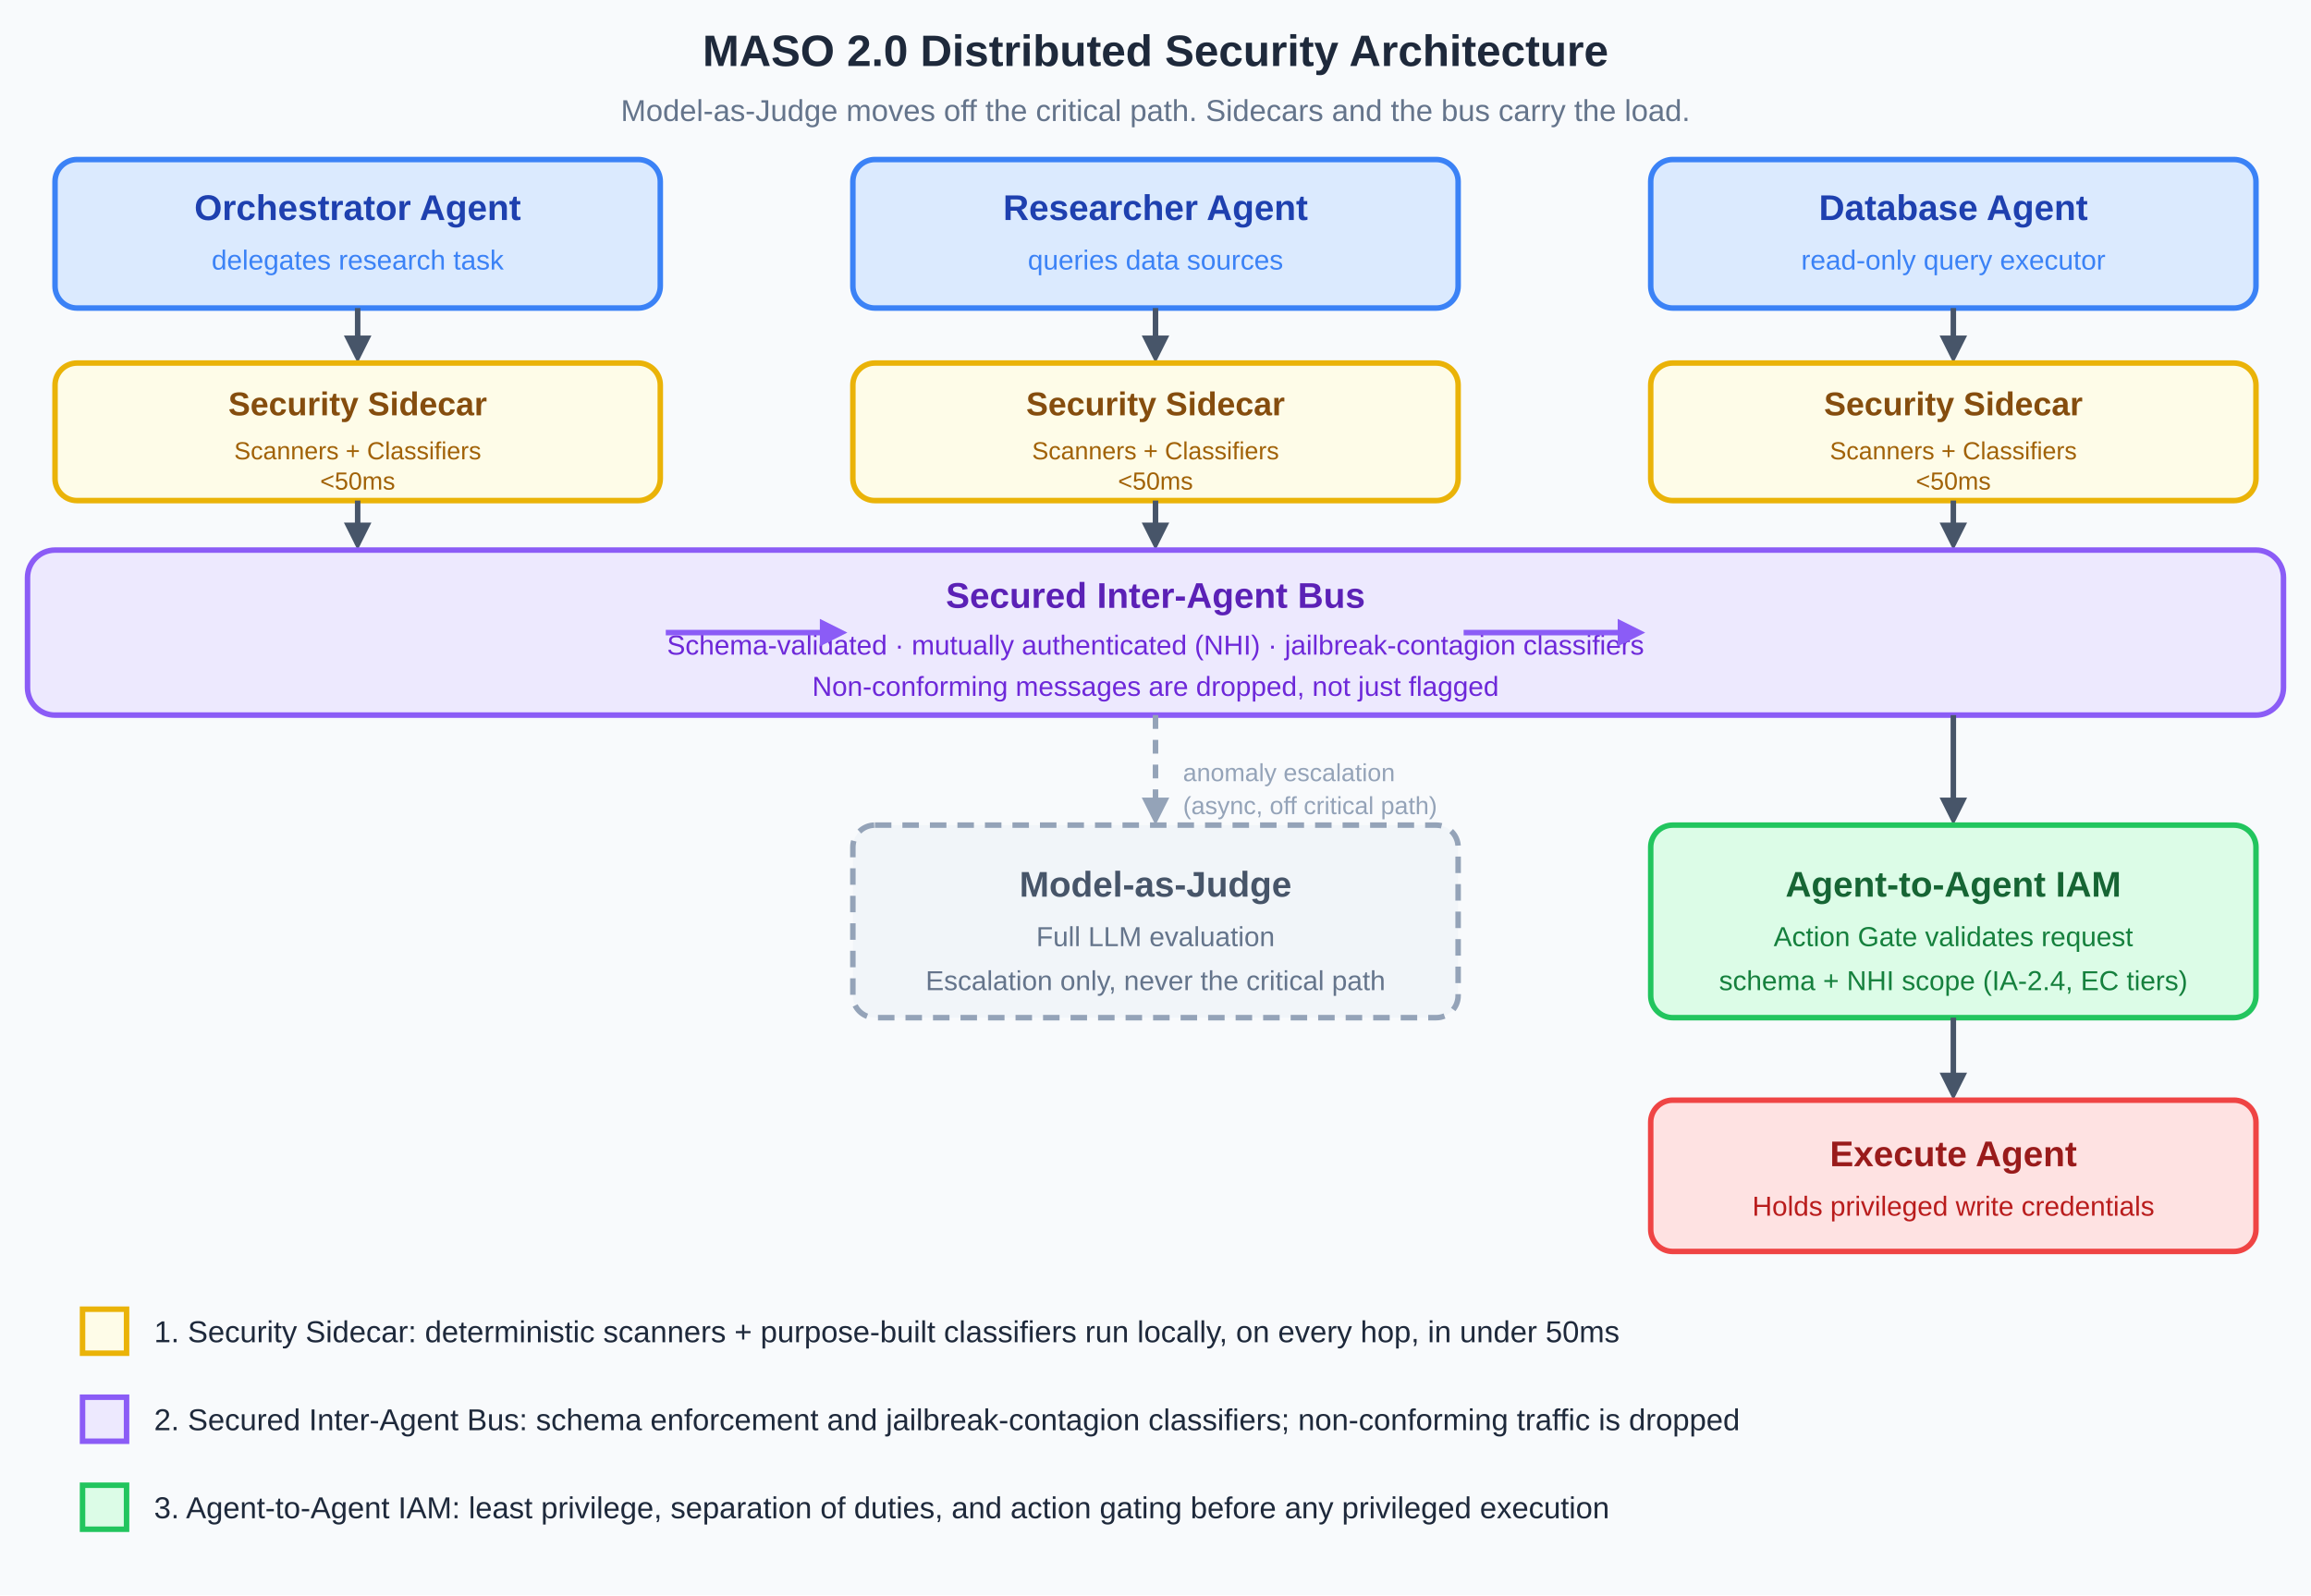
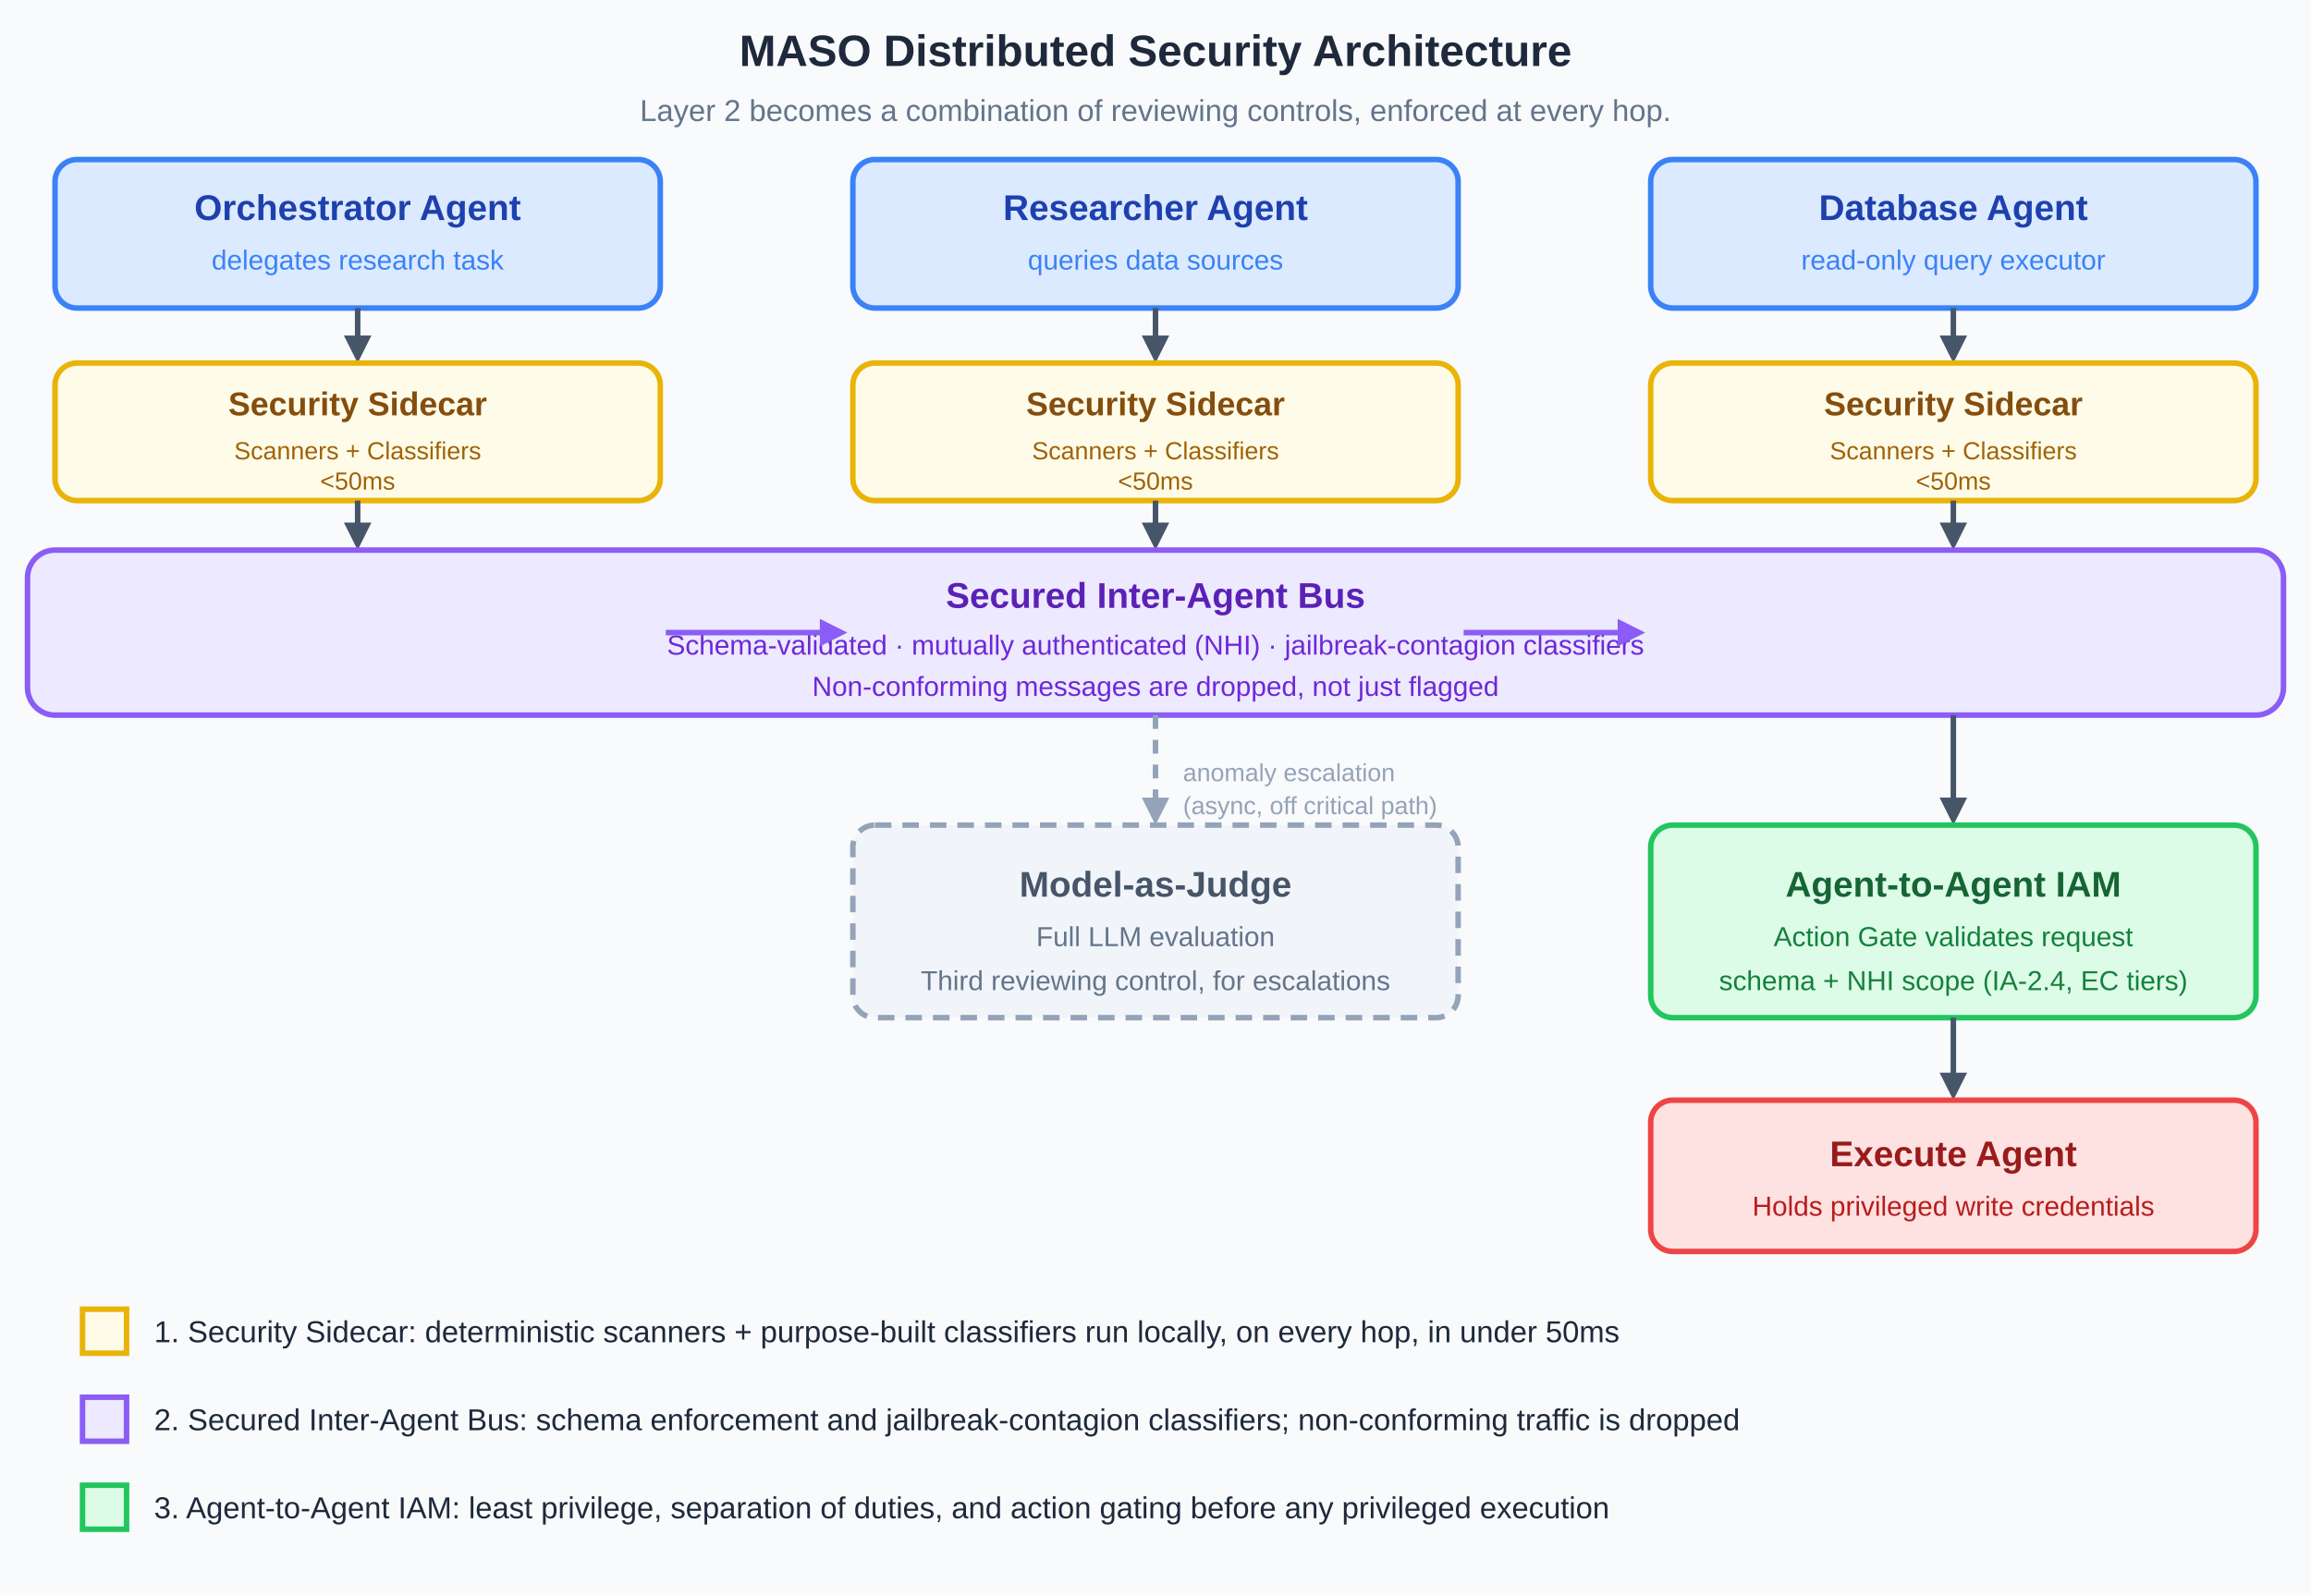
<svg xmlns="http://www.w3.org/2000/svg" viewBox="0 0 840 580" width="840" height="580">
  <rect width="840" height="580" fill="#f8fafc" />
-   <text x="420" y="24" text-anchor="middle" font-family="Arial, sans-serif" font-size="16" font-weight="bold" fill="#1e293b">MASO 2.0 Distributed Security Architecture</text>
-   <text x="420" y="44" text-anchor="middle" font-family="Arial, sans-serif" font-size="11" fill="#64748b">Model-as-Judge moves off the critical path. Sidecars and the bus carry the load.</text>
+   <text x="420" y="24" text-anchor="middle" font-family="Arial, sans-serif" font-size="16" font-weight="bold" fill="#1e293b">MASO Distributed Security Architecture</text>
+   <text x="420" y="44" text-anchor="middle" font-family="Arial, sans-serif" font-size="11" fill="#64748b">Layer 2 becomes a combination of reviewing controls, enforced at every hop.</text>
  <rect x="20" y="58" width="220" height="54" rx="8" fill="#dbeafe" stroke="#3b82f6" stroke-width="2" />
  <text x="130" y="80" text-anchor="middle" font-family="Arial, sans-serif" font-size="13" font-weight="bold" fill="#1e40af">Orchestrator Agent</text>
  <text x="130" y="98" text-anchor="middle" font-family="Arial, sans-serif" font-size="10" fill="#3b82f6">delegates research task</text>
  <rect x="310" y="58" width="220" height="54" rx="8" fill="#dbeafe" stroke="#3b82f6" stroke-width="2" />
  <text x="420" y="80" text-anchor="middle" font-family="Arial, sans-serif" font-size="13" font-weight="bold" fill="#1e40af">Researcher Agent</text>
  <text x="420" y="98" text-anchor="middle" font-family="Arial, sans-serif" font-size="10" fill="#3b82f6">queries data sources</text>
  <rect x="600" y="58" width="220" height="54" rx="8" fill="#dbeafe" stroke="#3b82f6" stroke-width="2" />
  <text x="710" y="80" text-anchor="middle" font-family="Arial, sans-serif" font-size="13" font-weight="bold" fill="#1e40af">Database Agent</text>
  <text x="710" y="98" text-anchor="middle" font-family="Arial, sans-serif" font-size="10" fill="#3b82f6">read-only query executor</text>
  <line x1="130" y1="112" x2="130" y2="130" stroke="#475569" stroke-width="2" />
  <polygon points="130,132 125,122 135,122" fill="#475569" />
  <line x1="420" y1="112" x2="420" y2="130" stroke="#475569" stroke-width="2" />
  <polygon points="420,132 415,122 425,122" fill="#475569" />
  <line x1="710" y1="112" x2="710" y2="130" stroke="#475569" stroke-width="2" />
  <polygon points="710,132 705,122 715,122" fill="#475569" />
  <rect x="20" y="132" width="220" height="50" rx="8" fill="#fefce8" stroke="#eab308" stroke-width="2" />
  <text x="130" y="151" text-anchor="middle" font-family="Arial, sans-serif" font-size="12" font-weight="bold" fill="#854d0e">Security Sidecar</text>
  <text x="130" y="167" text-anchor="middle" font-family="Arial, sans-serif" font-size="9" fill="#a16207">Scanners + Classifiers</text>
  <text x="130" y="178" text-anchor="middle" font-family="Arial, sans-serif" font-size="9" fill="#a16207">&lt;50ms</text>
  <rect x="310" y="132" width="220" height="50" rx="8" fill="#fefce8" stroke="#eab308" stroke-width="2" />
  <text x="420" y="151" text-anchor="middle" font-family="Arial, sans-serif" font-size="12" font-weight="bold" fill="#854d0e">Security Sidecar</text>
  <text x="420" y="167" text-anchor="middle" font-family="Arial, sans-serif" font-size="9" fill="#a16207">Scanners + Classifiers</text>
  <text x="420" y="178" text-anchor="middle" font-family="Arial, sans-serif" font-size="9" fill="#a16207">&lt;50ms</text>
  <rect x="600" y="132" width="220" height="50" rx="8" fill="#fefce8" stroke="#eab308" stroke-width="2" />
  <text x="710" y="151" text-anchor="middle" font-family="Arial, sans-serif" font-size="12" font-weight="bold" fill="#854d0e">Security Sidecar</text>
  <text x="710" y="167" text-anchor="middle" font-family="Arial, sans-serif" font-size="9" fill="#a16207">Scanners + Classifiers</text>
  <text x="710" y="178" text-anchor="middle" font-family="Arial, sans-serif" font-size="9" fill="#a16207">&lt;50ms</text>
  <line x1="130" y1="182" x2="130" y2="198" stroke="#475569" stroke-width="2" />
  <polygon points="130,200 125,190 135,190" fill="#475569" />
  <line x1="420" y1="182" x2="420" y2="198" stroke="#475569" stroke-width="2" />
  <polygon points="420,200 415,190 425,190" fill="#475569" />
  <line x1="710" y1="182" x2="710" y2="198" stroke="#475569" stroke-width="2" />
  <polygon points="710,200 705,190 715,190" fill="#475569" />
  <rect x="10" y="200" width="820" height="60" rx="10" fill="#ede9fe" stroke="#8b5cf6" stroke-width="2" />
  <text x="420" y="221" text-anchor="middle" font-family="Arial, sans-serif" font-size="13" font-weight="bold" fill="#5b21b6">Secured Inter-Agent Bus</text>
  <text x="420" y="238" text-anchor="middle" font-family="Arial, sans-serif" font-size="10" fill="#6d28d9">Schema-validated · mutually authenticated (NHI) · jailbreak-contagion classifiers</text>
  <text x="420" y="253" text-anchor="middle" font-family="Arial, sans-serif" font-size="10" fill="#6d28d9">Non-conforming messages are dropped, not just flagged</text>
  <line x1="242" y1="230" x2="304" y2="230" stroke="#8b5cf6" stroke-width="2" />
  <polygon points="308,230 298,225 298,235" fill="#8b5cf6" />
  <line x1="532" y1="230" x2="594" y2="230" stroke="#8b5cf6" stroke-width="2" />
  <polygon points="598,230 588,225 588,235" fill="#8b5cf6" />
  <line x1="420" y1="260" x2="420" y2="298" stroke="#94a3b8" stroke-width="2" stroke-dasharray="5,4" />
  <polygon points="420,300 415,290 425,290" fill="#94a3b8" />
  <text x="430" y="284" font-family="Arial, sans-serif" font-size="9" fill="#94a3b8">anomaly escalation</text>
  <text x="430" y="296" font-family="Arial, sans-serif" font-size="9" fill="#94a3b8">(async, off critical path)</text>
  <rect x="310" y="300" width="220" height="70" rx="8" fill="#f1f5f9" stroke="#94a3b8" stroke-width="2" stroke-dasharray="6,4" />
  <text x="420" y="326" text-anchor="middle" font-family="Arial, sans-serif" font-size="13" font-weight="bold" fill="#475569">Model-as-Judge</text>
  <text x="420" y="344" text-anchor="middle" font-family="Arial, sans-serif" font-size="10" fill="#64748b">Full LLM evaluation</text>
-   <text x="420" y="360" text-anchor="middle" font-family="Arial, sans-serif" font-size="10" fill="#64748b">Escalation only, never the critical path</text>
+   <text x="420" y="360" text-anchor="middle" font-family="Arial, sans-serif" font-size="10" fill="#64748b">Third reviewing control, for escalations</text>
  <line x1="710" y1="260" x2="710" y2="298" stroke="#475569" stroke-width="2" />
  <polygon points="710,300 705,290 715,290" fill="#475569" />
  <rect x="600" y="300" width="220" height="70" rx="8" fill="#dcfce7" stroke="#22c55e" stroke-width="2" />
  <text x="710" y="326" text-anchor="middle" font-family="Arial, sans-serif" font-size="13" font-weight="bold" fill="#166534">Agent-to-Agent IAM</text>
  <text x="710" y="344" text-anchor="middle" font-family="Arial, sans-serif" font-size="10" fill="#15803d">Action Gate validates request</text>
  <text x="710" y="360" text-anchor="middle" font-family="Arial, sans-serif" font-size="10" fill="#15803d">schema + NHI scope (IA-2.4, EC tiers)</text>
  <line x1="710" y1="370" x2="710" y2="398" stroke="#475569" stroke-width="2" />
  <polygon points="710,400 705,390 715,390" fill="#475569" />
  <rect x="600" y="400" width="220" height="55" rx="8" fill="#fee2e2" stroke="#ef4444" stroke-width="2" />
  <text x="710" y="424" text-anchor="middle" font-family="Arial, sans-serif" font-size="13" font-weight="bold" fill="#991b1b">Execute Agent</text>
  <text x="710" y="442" text-anchor="middle" font-family="Arial, sans-serif" font-size="10" fill="#b91c1c">Holds privileged write credentials</text>
  <rect x="30" y="476" width="16" height="16" fill="#fefce8" stroke="#eab308" stroke-width="2" />
  <text x="56" y="488" font-family="Arial, sans-serif" font-size="11" fill="#1e293b">1. Security Sidecar: deterministic scanners + purpose-built classifiers run locally, on every hop, in under 50ms</text>
  <rect x="30" y="508" width="16" height="16" fill="#ede9fe" stroke="#8b5cf6" stroke-width="2" />
  <text x="56" y="520" font-family="Arial, sans-serif" font-size="11" fill="#1e293b">2. Secured Inter-Agent Bus: schema enforcement and jailbreak-contagion classifiers; non-conforming traffic is dropped</text>
  <rect x="30" y="540" width="16" height="16" fill="#dcfce7" stroke="#22c55e" stroke-width="2" />
  <text x="56" y="552" font-family="Arial, sans-serif" font-size="11" fill="#1e293b">3. Agent-to-Agent IAM: least privilege, separation of duties, and action gating before any privileged execution</text>
</svg>
